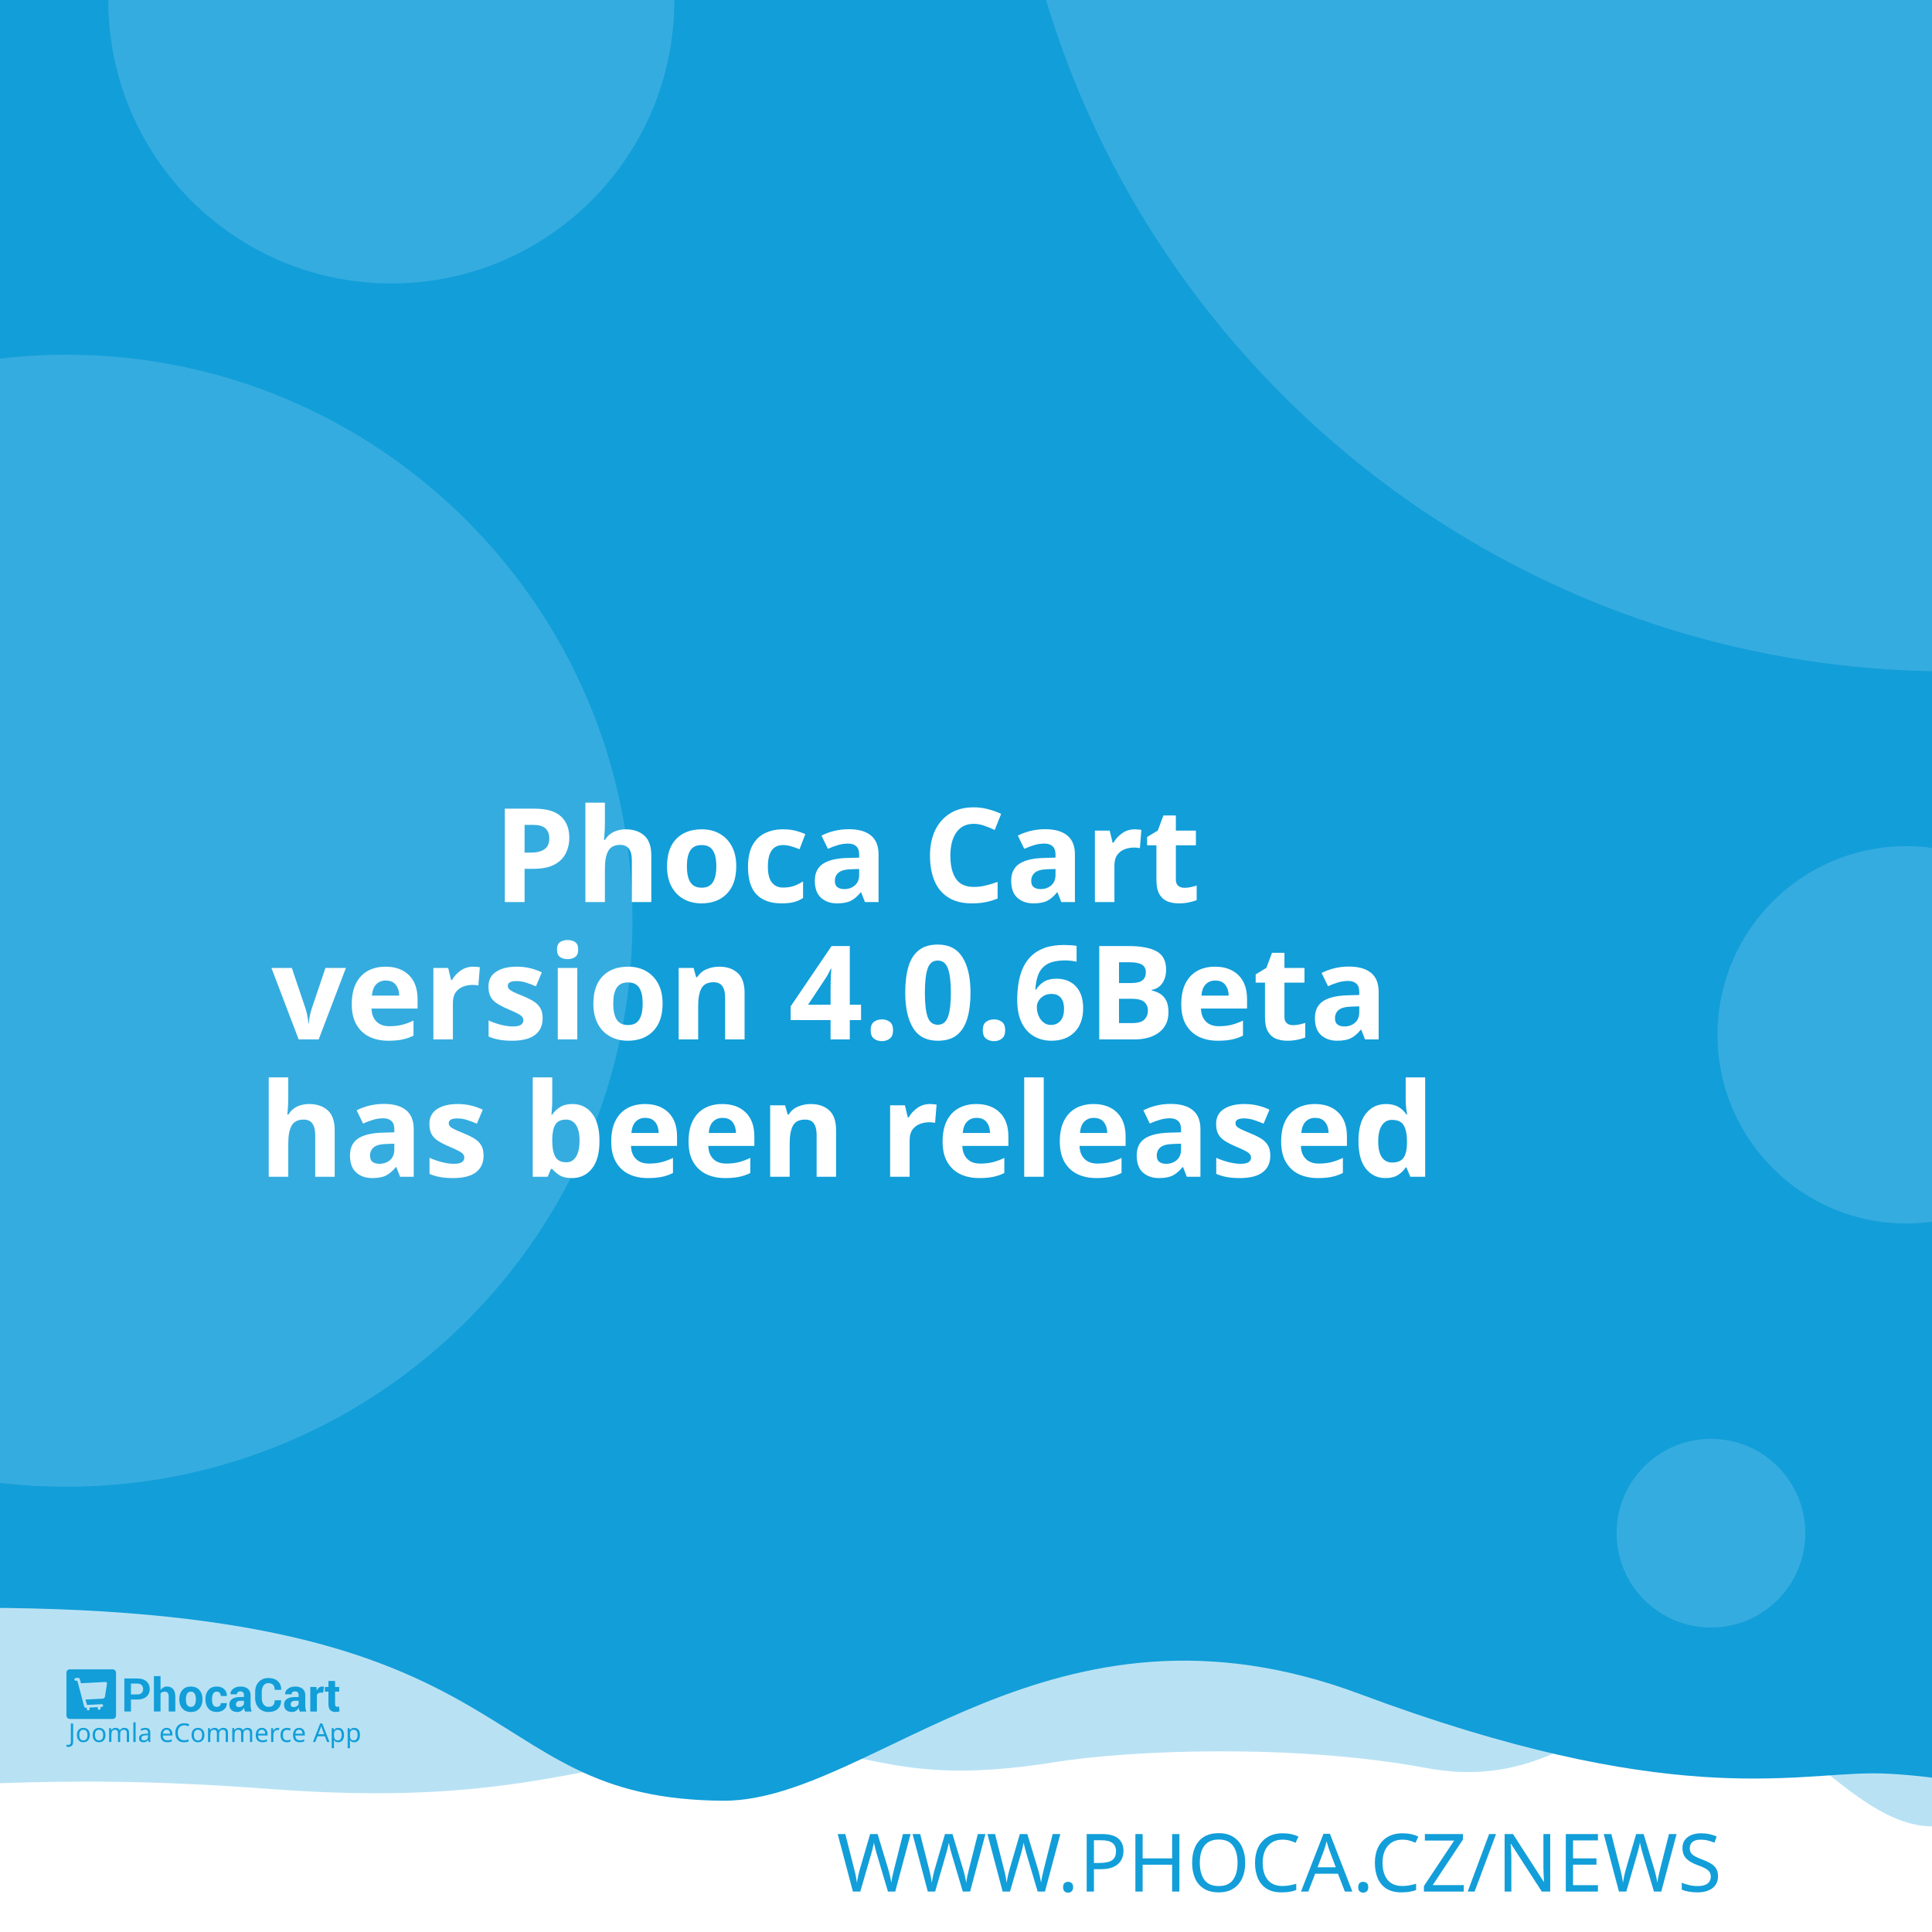
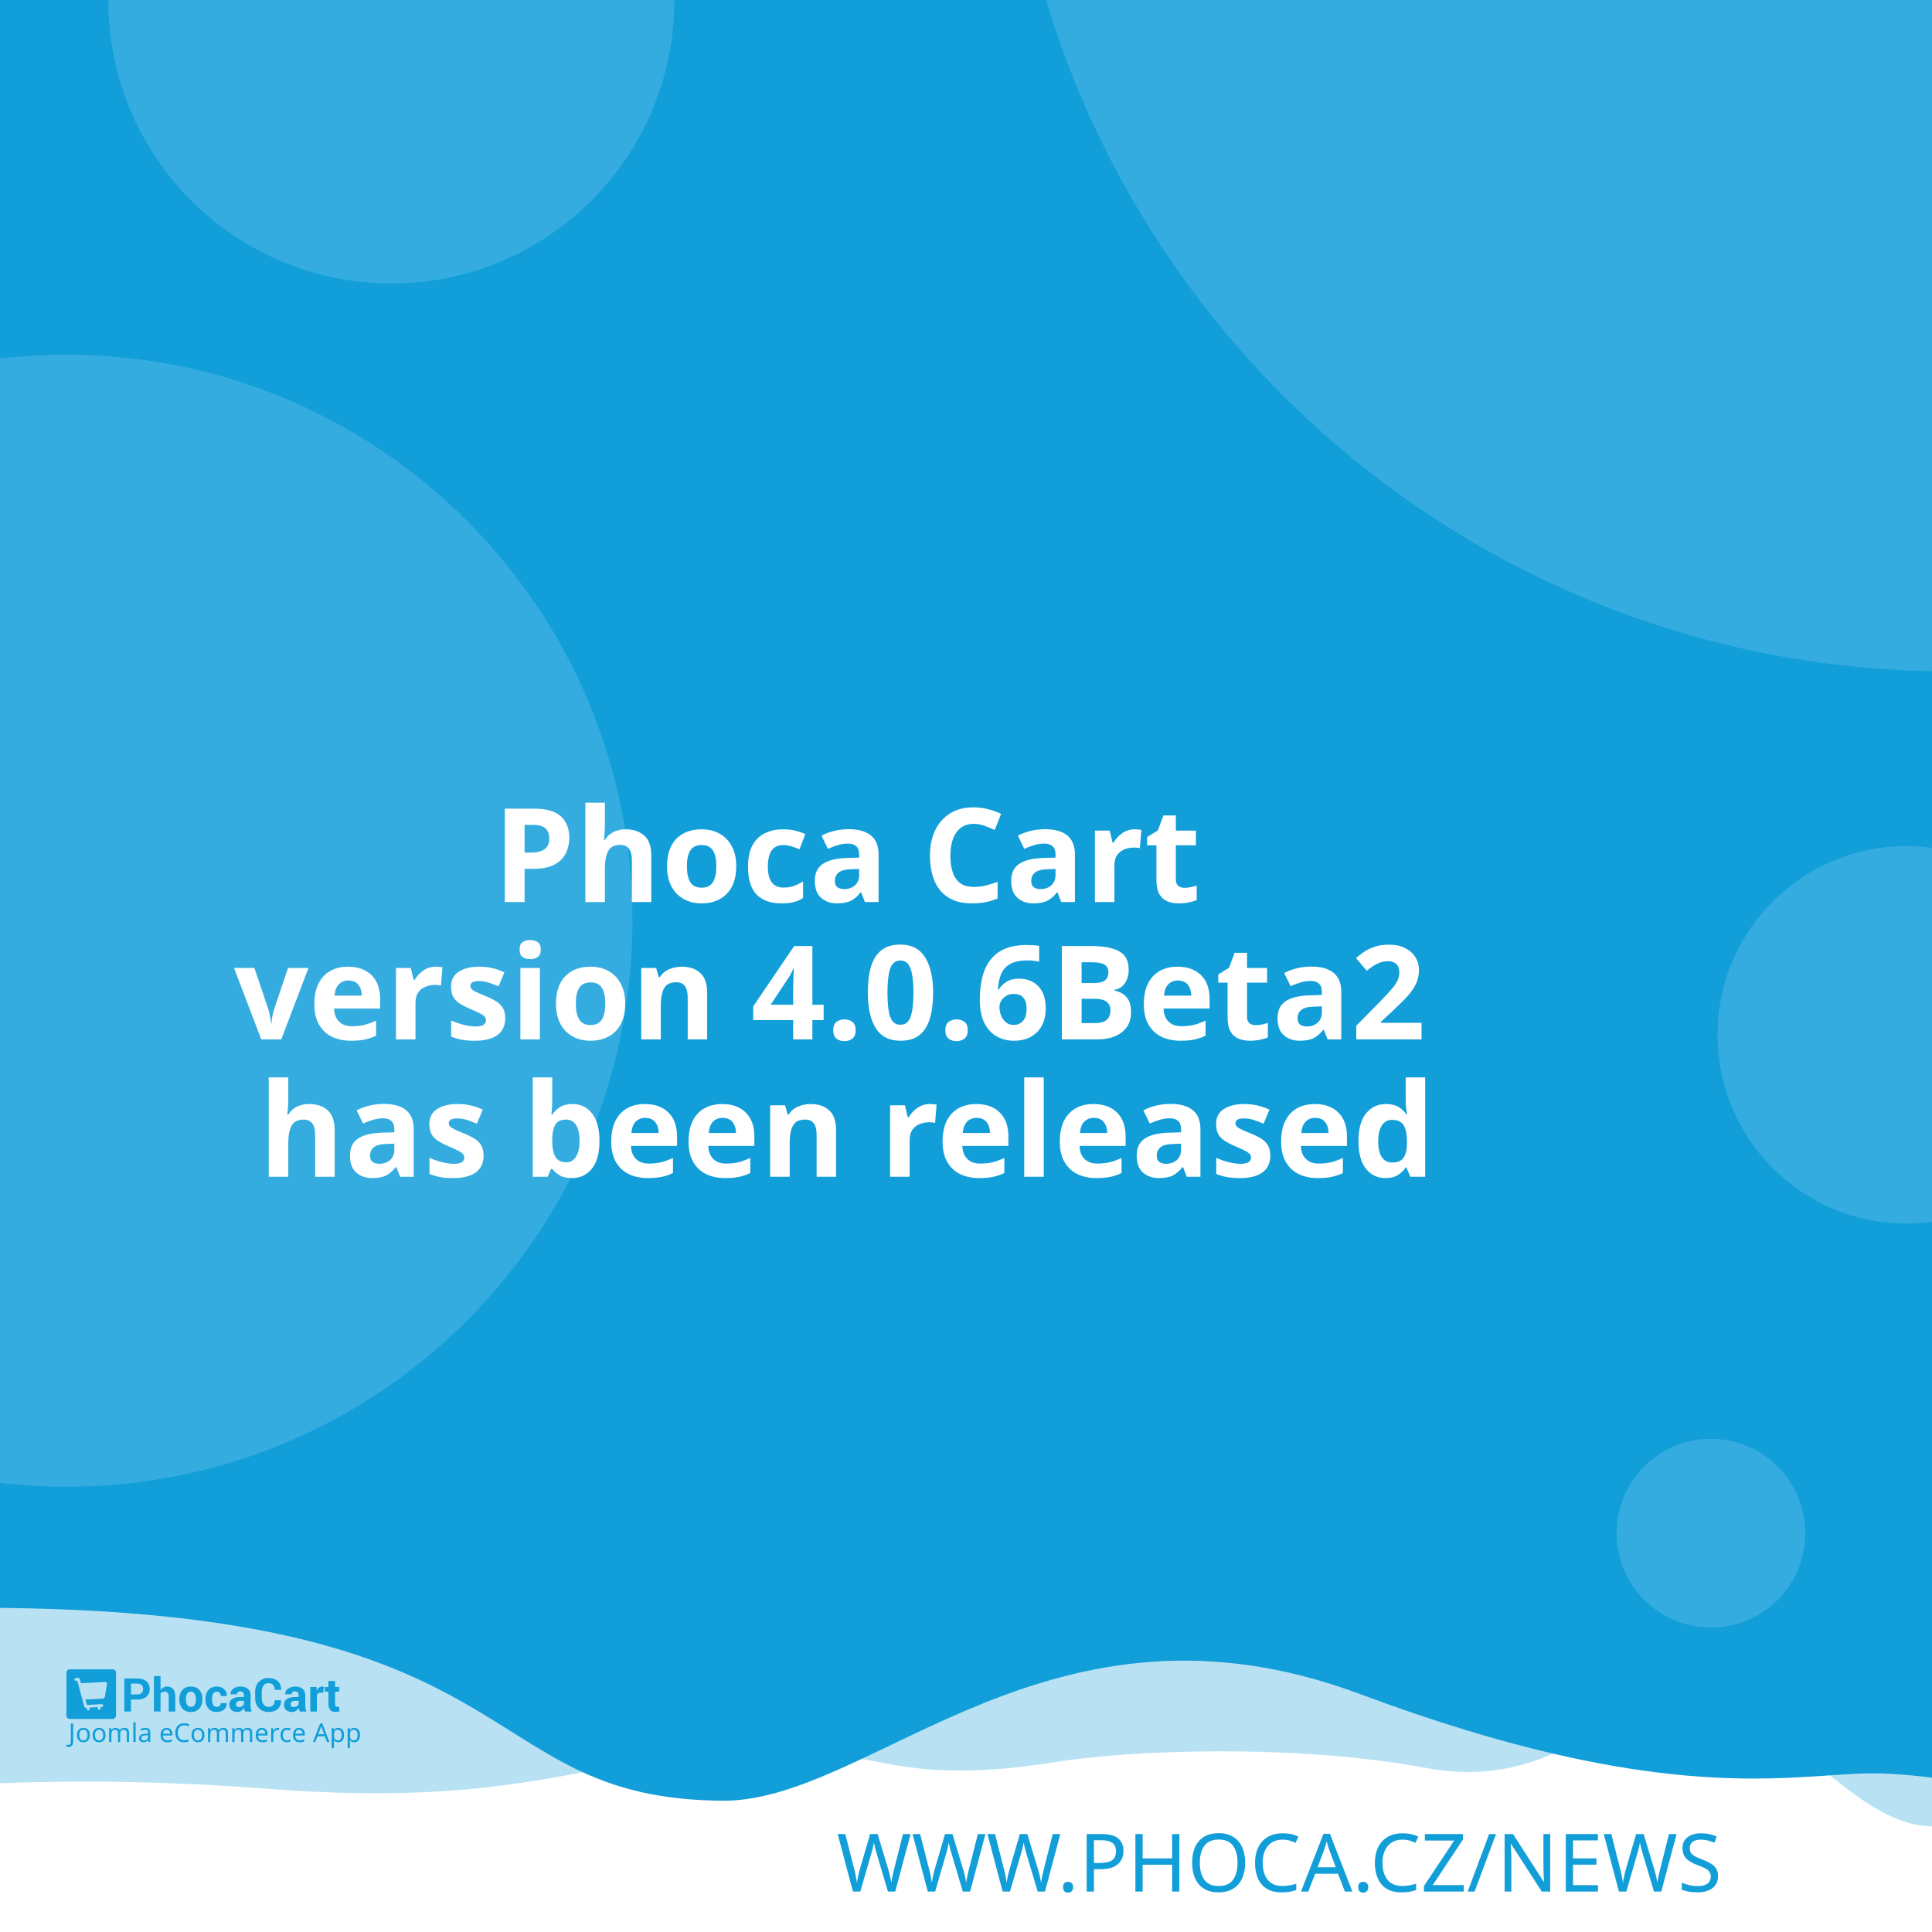
<svg xmlns="http://www.w3.org/2000/svg" width="512" height="512" viewBox="0 0 512 512" version="1.1" id="svg5">
  <defs id="defs2" />
  <g id="layer1">
    <path d="m -288.549,96.962 a 6.384,6.384 0 0 0 -6.384,6.384 v 81.087 a 6.384,6.384 0 0 0 6.384,6.384 h 81.083 a 6.384,6.384 0 0 0 6.384,-6.384 v -81.087 a 6.384,6.384 0 0 0 -6.384,-6.384 z m 16.084,16.188 c 0.591,-0.033 1.134,0.125 1.642,0.482 0.508,0.359 0.842,0.809 1.006,1.355 l 2.415,8.308 46.517,-2.44 c 0.829,-0.043 1.521,0.245 2.074,0.86 0.55,0.606 0.769,1.334 0.636,2.174 l -3.898,24.937 c -0.138,0.736 -0.57,1.497 -1.288,2.273 -0.719,0.787 -1.656,1.211 -2.797,1.272 l -32.861,1.721 3.038,10.253 27.775,-1.455 c 0.726,-0.04 1.351,0.178 1.887,0.648 0.523,0.483 0.803,1.086 0.844,1.812 0.038,0.726 -0.178,1.352 -0.648,1.887 -0.483,0.525 -1.086,0.806 -1.812,0.844 l -2.597,0.137 0.137,2.593 c 0.038,0.729 -0.178,1.356 -0.661,1.879 -0.472,0.535 -1.071,0.819 -1.8,0.856 -0.726,0.038 -1.353,-0.178 -1.879,-0.661 -0.535,-0.472 -0.814,-1.073 -0.852,-1.8 l -0.137,-2.593 -15.573,0.81 0.133,2.597 c 0.038,0.729 -0.176,1.356 -0.648,1.879 -0.483,0.535 -1.086,0.818 -1.812,0.856 -0.726,0.04 -1.352,-0.178 -1.887,-0.661 -0.525,-0.472 -0.806,-1.073 -0.844,-1.8 l -0.137,-2.597 -1.608,0.083 c -0.623,0.033 -1.193,-0.112 -1.721,-0.428 -0.515,-0.317 -0.883,-0.632 -1.11,-0.931 l -0.287,-0.507 -13.05,-49.343 -2.805,0.146 c -0.696,0.038 -1.312,-0.181 -1.858,-0.661 -0.545,-0.472 -0.835,-1.069 -0.873,-1.795 -0.038,-0.729 0.186,-1.353 0.682,-1.879 0.493,-0.535 1.083,-0.818 1.779,-0.856 z" style="fill:#ffffff;stroke-width:1;paint-order:stroke fill markers" id="path400" />
    <rect style="opacity:1;fill:#ffffff;stroke-width:5;stroke-linejoin:round;paint-order:stroke fill markers" id="rect723" width="512" height="512" x="0" y="0" />
    <path id="rect4460" style="opacity:0.3;fill:#129ed9;fill-opacity:1;stroke-width:5;stroke-linejoin:round;paint-order:stroke fill markers" d="M -256,4 H 768 v 480 c 0,0 -42.667,-10 -64,-10 -21.333,0 -42.408,10 -64,10 -21.592,0 -42.667,-10 -64,-10 -21.333,0 -42.408,10 -64,10 -21.592,0 -41.887,-34.701 -63.221,-34.701 -21.333,0 -35.645,25.795 -70.761,19.246 -35.116,-6.549 -78.862,-4.741 -98.515,-1.547 -47.289,7.533 -49.247,-6.724 -87.369,-3.311 -38.122,3.413 -56.921,15.193 -120.307,10.429 -63.387,-4.764 -84.091,0.698 -135.827,-0.116 -21.333,0 -42.408,10 -64,10 -21.592,0 -42.667,-10 -64,-10 -21.333,0 -64,10 -64,10 z" />
    <path id="rect4460-5" style="fill:#129ed9;fill-opacity:1;stroke-width:5;stroke-linejoin:round;paint-order:stroke fill markers" d="M -316,4.9999998e-7 H 708 V 480 c 0,0 -42.667,-10 -64,-10 -21.333,0 -42.408,10 -64,10 -21.592,0 -62.256,-10.048 -83.59,-10.048 -21.333,0 -54.449,9.448 -136.059,-21.03 -81.61,-30.478 -128.583,27.669 -167.971,28.291 -70.795,-0.042 -47.303,-54.288 -212.561,-50.983 C -185.439,429.534 -38.408,480 -60,480 c -21.592,0 -42.667,-10 -64,-10 -21.333,0 -42.408,10 -64,10 -21.592,0 -42.667,-10 -64,-10 -21.333,0 -64,10 -64,10 z" />
    <text xml:space="preserve" style="font-style:normal;font-weight:normal;font-size:21.333px;line-height:1.25;font-family:sans-serif;fill:#129ed9;fill-opacity:1;stroke:none" x="484.042" y="501.277" id="text2910-3-7">
      <tspan id="tspan2908-6-5" x="484.042" y="501.277" style="font-style:normal;font-variant:normal;font-weight:300;font-stretch:normal;font-size:21.333px;font-family:Montserrat;-inkscape-font-specification:'Montserrat Light';text-align:end;text-anchor:end;fill:#129ed9;fill-opacity:1">WWW.PHOCA.CZ/NEWS</tspan>
    </text>
    <text xml:space="preserve" style="font-style:normal;font-variant:normal;font-weight:600;font-stretch:normal;font-size:34.667px;line-height:1.05;font-family:Rubik;-inkscape-font-specification:'Rubik Semi-Bold';fill:#ffffff;fill-opacity:1;stroke:none" x="256" y="165" id="text11252">
      <tspan x="256" y="165" id="tspan403" style="text-align:center;text-anchor:middle" />
      <tspan x="256" y="202.659" style="font-size:34.667px;text-align:center;text-anchor:middle" id="tspan442" />
      <tspan x="256" y="239.059" style="font-size:34.667px;text-align:center;text-anchor:middle" id="tspan444">Phoca Cart</tspan>
-       <tspan x="256" y="275.459" id="tspan1992" style="font-size:34.667px;text-align:center;text-anchor:middle">version 4.0.6Beta
+       <tspan x="256" y="275.459" id="tspan1992" style="font-size:34.667px;text-align:center;text-anchor:middle">version 4.0.6Beta2
</tspan>
      <tspan x="256" y="311.859" id="tspan2906" style="font-size:34.667px;text-align:center;text-anchor:middle">has been released</tspan>
      <tspan x="256" y="348.259" id="tspan1994" style="font-size:34.667px" />
    </text>
    <circle style="opacity:0.15;fill:#ffffff;fill-opacity:1;stroke-width:5;stroke-linejoin:round;paint-order:stroke fill markers" id="path8376" cx="516.67" cy="-72.081" r="250" />
    <circle style="opacity:0.15;fill:#ffffff;fill-opacity:1;stroke-width:5;stroke-linejoin:round;paint-order:stroke fill markers" id="path8376-9" cx="17.604" cy="244" r="150" />
    <circle style="opacity:0.15;fill:#ffffff;fill-opacity:1;stroke-width:5;stroke-linejoin:round;paint-order:stroke fill markers" id="path8376-6" cx="103.704" cy="0.117" r="75" />
    <circle style="opacity:0.15;fill:#ffffff;fill-opacity:1;stroke-width:5;stroke-linejoin:round;paint-order:stroke fill markers" id="path8376-6-2" cx="505.168" cy="274.238" r="50" />
    <g id="g8950" transform="matrix(0.298069,0,0,0.298069,107.3348,335.2596)" style="fill:#129ed9;fill-opacity:1;stroke-width:3.355">
      <g id="g895" transform="translate(-301.0409,359.4151)" style="fill:#129ed9;fill-opacity:1;stroke-width:3.355">
        <g transform="matrix(1.3333,0,0,-1.3333,-75.59,850.15)" fill="#ffffff" image-rendering="optimizeQuality" id="g280" style="clip-rule:evenodd;fill:#129ed9;fill-opacity:1;stroke-width:8.934;shape-rendering:geometricPrecision">
          <path d="m 99.728,617.49 v -7.994 h -4.423 v 22.031 h 8.784 c 2.532,0 4.527,-0.646 5.979,-1.937 1.452,-1.291 2.181,-2.99 2.181,-5.097 0,-2.107 -0.729,-3.801 -2.181,-5.082 -1.452,-1.281 -3.446,-1.921 -5.979,-1.921 z m 0,3.408 h 4.361 c 1.23,0 2.165,0.336 2.801,1.002 0.635,0.671 0.951,1.523 0.951,2.561 0,1.059 -0.315,1.932 -0.946,2.623 -0.63,0.687 -1.566,1.033 -2.806,1.033 H 99.728 Z" id="path262" style="fill:#129ed9;fill-opacity:1;stroke-width:3.355" />
          <path d="m 119.45,623.79 c 0.517,0.749 1.147,1.327 1.891,1.746 0.749,0.418 1.576,0.63 2.485,0.63 1.705,0 3.043,-0.568 4.02,-1.704 0.971,-1.131 1.457,-2.887 1.457,-5.252 v -9.714 h -4.418 v 9.76 c 0,1.276 -0.227,2.174 -0.677,2.706 -0.445,0.532 -1.116,0.795 -2.005,0.795 -0.605,0 -1.137,-0.108 -1.602,-0.325 -0.465,-0.217 -0.847,-0.522 -1.152,-0.919 v -12.017 h -4.418 v 23.611 h 4.418 z" id="path264" style="fill:#129ed9;fill-opacity:1;stroke-width:3.355" />
          <path d="m 131.96,617.83 c 0,2.438 0.682,4.436 2.046,5.996 1.359,1.554 3.25,2.334 5.663,2.334 2.418,0 4.315,-0.774 5.689,-2.329 1.375,-1.549 2.062,-3.553 2.062,-6.001 v -0.32 c 0,-2.458 -0.687,-4.462 -2.051,-6.011 -1.369,-1.544 -3.261,-2.319 -5.674,-2.319 -2.418,0 -4.315,0.775 -5.684,2.319 -1.364,1.549 -2.051,3.553 -2.051,6.011 z m 4.408,-0.31 c 0,-1.487 0.264,-2.68 0.785,-3.584 0.527,-0.899 1.375,-1.348 2.542,-1.348 1.142,0 1.979,0.454 2.506,1.358 0.532,0.904 0.796,2.097 0.796,3.574 v 0.315 c 0,1.446 -0.269,2.629 -0.801,3.542 -0.537,0.914 -1.38,1.374 -2.527,1.374 -1.142,0 -1.979,-0.46 -2.506,-1.379 -0.532,-0.919 -0.796,-2.102 -0.796,-3.537 z" id="path266" style="fill:#129ed9;fill-opacity:1;stroke-width:3.355" />
          <path d="m 157.01,612.59 c 0.79,0 1.421,0.227 1.891,0.682 0.475,0.454 0.713,1.064 0.713,1.828 h 4.015 l 0.041,-0.093 c 0.041,-1.653 -0.579,-3.037 -1.871,-4.152 -1.287,-1.116 -2.883,-1.673 -4.79,-1.673 -2.439,0 -4.325,0.769 -5.648,2.314 -1.318,1.544 -1.979,3.522 -1.979,5.944 v 0.449 c 0,2.412 0.656,4.395 1.974,5.944 1.317,1.554 3.198,2.329 5.638,2.329 2.02,0 3.648,-0.573 4.883,-1.725 1.235,-1.151 1.835,-2.664 1.793,-4.539 l -0.031,-0.088 h -4.026 c 0,0.842 -0.233,1.544 -0.698,2.107 -0.46,0.558 -1.101,0.837 -1.922,0.837 -1.168,0 -1.995,-0.454 -2.475,-1.358 -0.476,-0.904 -0.718,-2.071 -0.718,-3.496 v -0.454 c 0,-1.456 0.243,-2.628 0.718,-3.522 0.48,-0.888 1.312,-1.332 2.491,-1.332" id="path268" style="fill:#129ed9;fill-opacity:1;stroke-width:3.355" />
          <path d="m 175.8,609.49 c -0.165,0.372 -0.305,0.764 -0.419,1.183 -0.119,0.413 -0.202,0.837 -0.248,1.27 -0.455,-0.8 -1.054,-1.456 -1.798,-1.978 -0.739,-0.521 -1.628,-0.785 -2.656,-0.785 -1.715,0 -3.038,0.439 -3.963,1.322 -0.93,0.883 -1.395,2.086 -1.395,3.604 0,1.606 0.62,2.845 1.855,3.729 1.235,0.883 3.038,1.322 5.41,1.322 h 2.47 v 1.301 c 0,0.785 -0.207,1.394 -0.62,1.828 -0.413,0.434 -1.023,0.651 -1.834,0.651 -0.713,0 -1.266,-0.175 -1.653,-0.522 -0.393,-0.346 -0.584,-0.826 -0.584,-1.446 l -4.268,0.016 -0.016,0.093 c -0.072,1.379 0.527,2.572 1.798,3.579 1.271,1.002 2.946,1.503 5.013,1.503 1.958,0 3.545,-0.496 4.769,-1.492 1.22,-0.992 1.829,-2.406 1.829,-4.24 v -6.76 c 0,-0.769 0.062,-1.492 0.176,-2.164 0.119,-0.676 0.299,-1.348 0.553,-2.014 z m -4.046,2.943 c 0.78,0 1.468,0.191 2.077,0.574 0.605,0.382 1.013,0.826 1.225,1.332 v 2.308 h -2.47 c -0.935,0 -1.648,-0.232 -2.134,-0.702 -0.481,-0.47 -0.724,-1.033 -0.724,-1.699 0,-0.542 0.181,-0.981 0.542,-1.312 0.367,-0.336 0.858,-0.501 1.483,-0.501" id="path270" style="fill:#129ed9;fill-opacity:1;stroke-width:3.355" />
          <path d="m 199.84,617.01 0.031,-0.088 c 0.041,-2.37 -0.682,-4.25 -2.17,-5.645 -1.488,-1.394 -3.555,-2.091 -6.201,-2.091 -2.656,0 -4.811,0.852 -6.464,2.556 -1.653,1.704 -2.486,3.894 -2.486,6.579 v 4.369 c 0,2.67 0.812,4.86 2.424,6.574 1.617,1.715 3.715,2.572 6.299,2.572 2.723,0 4.852,-0.697 6.386,-2.097 1.535,-1.399 2.284,-3.305 2.243,-5.717 l -0.031,-0.088 h -4.299 c 0,1.451 -0.346,2.561 -1.044,3.336 -0.698,0.769 -1.783,1.157 -3.255,1.157 -1.323,0 -2.372,-0.537 -3.147,-1.606 -0.78,-1.074 -1.168,-2.438 -1.168,-4.1 v -4.39 c 0,-1.683 0.408,-3.057 1.225,-4.131 0.822,-1.069 1.922,-1.606 3.317,-1.606 1.38,0 2.403,0.372 3.064,1.11 0.661,0.744 0.992,1.844 0.992,3.305 z" id="path272" style="fill:#129ed9;fill-opacity:1;stroke-width:3.355" />
          <path d="m 212.27,609.49 c -0.165,0.372 -0.305,0.764 -0.419,1.183 -0.119,0.413 -0.202,0.837 -0.248,1.27 -0.455,-0.8 -1.054,-1.456 -1.798,-1.978 -0.739,-0.521 -1.628,-0.785 -2.656,-0.785 -1.716,0 -3.038,0.439 -3.963,1.322 -0.93,0.883 -1.395,2.086 -1.395,3.604 0,1.606 0.62,2.845 1.855,3.729 1.235,0.883 3.039,1.322 5.41,1.322 h 2.47 v 1.301 c 0,0.785 -0.207,1.394 -0.62,1.828 -0.413,0.434 -1.023,0.651 -1.834,0.651 -0.713,0 -1.266,-0.175 -1.654,-0.522 -0.393,-0.346 -0.584,-0.826 -0.584,-1.446 l -4.268,0.016 -0.016,0.093 c -0.072,1.379 0.527,2.572 1.798,3.579 1.271,1.002 2.945,1.503 5.013,1.503 1.958,0 3.545,-0.496 4.769,-1.492 1.22,-0.992 1.829,-2.406 1.829,-4.24 v -6.76 c 0,-0.769 0.062,-1.492 0.176,-2.164 0.119,-0.676 0.3,-1.348 0.553,-2.014 z m -4.046,2.943 c 0.78,0 1.468,0.191 2.077,0.574 0.605,0.382 1.013,0.826 1.224,1.332 v 2.308 h -2.47 c -0.935,0 -1.649,-0.232 -2.134,-0.702 -0.481,-0.47 -0.723,-1.033 -0.723,-1.699 0,-0.542 0.181,-0.981 0.542,-1.312 0.367,-0.336 0.858,-0.501 1.483,-0.501" id="path274" style="fill:#129ed9;fill-opacity:1;stroke-width:3.355" />
          <path d="m 227.92,622.06 -1.617,0.046 c -0.656,0 -1.199,-0.134 -1.623,-0.408 -0.423,-0.274 -0.744,-0.656 -0.966,-1.152 v -11.052 h -4.408 v 16.36 h 4.103 l 0.196,-2.422 c 0.382,0.857 0.883,1.528 1.494,2.009 0.61,0.48 1.312,0.723 2.108,0.723 0.223,0 0.429,-0.015 0.615,-0.052 0.186,-0.036 0.377,-0.077 0.568,-0.129 z" id="path276" style="fill:#129ed9;fill-opacity:1;stroke-width:3.355" />
          <path d="m 235.83,629.86 v -4.007 h 2.754 v -3.099 H 235.83 v -8.33 c 0,-0.635 0.129,-1.09 0.393,-1.363 0.263,-0.274 0.615,-0.408 1.059,-0.408 0.232,0 0.434,0.01 0.599,0.036 0.166,0.026 0.362,0.072 0.579,0.129 l 0.383,-3.181 c -0.445,-0.155 -0.878,-0.268 -1.302,-0.341 -0.424,-0.078 -0.884,-0.114 -1.38,-0.114 -1.524,0 -2.697,0.418 -3.519,1.255 -0.822,0.837 -1.235,2.159 -1.235,3.977 v 8.34 h -2.392 v 3.099 h 2.392 v 4.007 z" id="path278" style="fill:#129ed9;fill-opacity:1;stroke-width:3.355" />
        </g>
        <g fill="#ffffff" fill-rule="evenodd" image-rendering="optimizeQuality" stroke-width="1.934" aria-label="Joomla eCommerce App" id="g318" style="clip-rule:evenodd;fill:#129ed9;fill-opacity:1;shape-rendering:geometricPrecision">
          <path d="M 1.704,69 Q 1.151,69 0.736,68.908 0.321,68.839 -0.002,68.7 v -1.752 q 0.369,0.092 0.784,0.161 0.415,0.069 0.876,0.069 0.576,0 1.083,-0.231 0.53,-0.231 0.853,-0.807 0.323,-0.576 0.323,-1.614 v -16.368 h 2.075 v 16.206 q 0,2.374 -1.176,3.504 -1.176,1.13 -3.112,1.13 z" id="path282" style="fill:#129ed9;fill-opacity:1;stroke-width:1.934" />
          <path d="m 20.792,58.419 q 0,3.066 -1.568,4.749 -1.545,1.683 -4.196,1.683 -1.637,0 -2.928,-0.738 -1.268,-0.761 -2.006,-2.19 -0.738,-1.452 -0.738,-3.504 0,-3.066 1.545,-4.726 1.545,-1.66 4.196,-1.66 1.683,0 2.951,0.761 1.291,0.738 2.006,2.167 0.738,1.406 0.738,3.458 z m -9.336,0 q 0,2.19 0.853,3.481 0.876,1.268 2.766,1.268 1.867,0 2.743,-1.268 0.876,-1.291 0.876,-3.481 0,-2.19 -0.876,-3.435 -0.876,-1.245 -2.766,-1.245 -1.89,0 -2.743,1.245 -0.853,1.245 -0.853,3.435 z" id="path284" style="fill:#129ed9;fill-opacity:1;stroke-width:1.934" />
          <path d="m 34.739,58.419 q 0,3.066 -1.568,4.749 -1.545,1.683 -4.196,1.683 -1.637,0 -2.928,-0.738 -1.268,-0.761 -2.006,-2.19 -0.738,-1.452 -0.738,-3.504 0,-3.066 1.545,-4.726 1.545,-1.66 4.196,-1.66 1.683,0 2.951,0.761 1.291,0.738 2.006,2.167 0.738,1.406 0.738,3.458 z m -9.336,0 q 0,2.19 0.853,3.481 0.876,1.268 2.766,1.268 1.867,0 2.743,-1.268 0.876,-1.291 0.876,-3.481 0,-2.19 -0.876,-3.435 -0.876,-1.245 -2.766,-1.245 -1.89,0 -2.743,1.245 -0.853,1.245 -0.853,3.435 z" id="path286" style="fill:#129ed9;fill-opacity:1;stroke-width:1.934" />
          <path d="m 51.499,52.033 q 2.098,0 3.135,1.083 1.037,1.06 1.037,3.458 V 64.62 H 53.666 v -7.953 q 0,-2.928 -2.513,-2.928 -1.798,0 -2.582,1.037 -0.761,1.037 -0.761,3.02 V 64.62 h -2.006 v -7.953 q 0,-2.928 -2.536,-2.928 -1.867,0 -2.582,1.153 -0.715,1.153 -0.715,3.32 v 6.409 h -2.029 v -12.356 h 1.637 l 0.3,1.683 h 0.115 q 0.576,-0.968 1.545,-1.429 0.991,-0.484 2.098,-0.484 2.905,0 3.781,2.075 h 0.115 q 0.622,-1.06 1.683,-1.568 1.083,-0.507 2.282,-0.507 z" id="path288" style="fill:#129ed9;fill-opacity:1;stroke-width:1.934" />
          <path d="M 61.527,64.62 H 59.498 V 47.1 h 2.029 z" id="path290" style="fill:#129ed9;fill-opacity:1;stroke-width:1.934" />
          <path d="m 70.126,52.056 q 2.259,0 3.343,0.991 1.083,0.991 1.083,3.158 v 8.414 h -1.475 l -0.392,-1.752 h -0.092 q -0.807,1.014 -1.706,1.498 -0.876,0.484 -2.444,0.484 -1.683,0 -2.789,-0.876 -1.107,-0.899 -1.107,-2.789 0,-1.844 1.452,-2.836 1.452,-1.014 4.472,-1.107 l 2.098,-0.069 v -0.738 q 0,-1.545 -0.669,-2.144 -0.669,-0.599 -1.89,-0.599 -0.968,0 -1.844,0.3 -0.876,0.277 -1.637,0.645 l -0.622,-1.522 q 0.807,-0.438 1.913,-0.738 1.107,-0.323 2.305,-0.323 z m 0.599,6.593 q -2.305,0.092 -3.204,0.738 -0.876,0.645 -0.876,1.821 0,1.037 0.622,1.522 0.645,0.484 1.637,0.484 1.568,0 2.605,-0.853 1.037,-0.876 1.037,-2.674 v -1.107 z" id="path292" style="fill:#129ed9;fill-opacity:1;stroke-width:1.934" />
          <path d="m 89.144,52.033 q 1.591,0 2.72,0.692 1.153,0.692 1.752,1.96 0.622,1.245 0.622,2.928 v 1.222 h -8.46 q 0.046,2.098 1.06,3.204 1.037,1.083 2.882,1.083 1.176,0 2.075,-0.207 0.922,-0.231 1.89,-0.645 v 1.775 q -0.945,0.415 -1.867,0.599 -0.922,0.207 -2.19,0.207 -1.752,0 -3.112,-0.715 -1.337,-0.715 -2.098,-2.121 -0.738,-1.429 -0.738,-3.481 0,-2.029 0.669,-3.481 0.692,-1.452 1.913,-2.236 1.245,-0.784 2.882,-0.784 z m -0.023,1.66 q -1.452,0 -2.305,0.945 -0.83,0.922 -0.991,2.582 h 6.293 q -0.023,-1.568 -0.738,-2.536 -0.715,-0.991 -2.259,-0.991 z" id="path294" style="fill:#129ed9;fill-opacity:1;stroke-width:1.934" />
          <path d="m 104.71,49.751 q -2.651,0 -4.173,1.775 -1.522,1.775 -1.522,4.864 0,3.066 1.406,4.864 1.429,1.775 4.265,1.775 1.083,0 2.052,-0.184 0.968,-0.184 1.89,-0.461 v 1.798 q -0.922,0.346 -1.913,0.507 -0.968,0.161 -2.328,0.161 -2.513,0 -4.196,-1.037 -1.683,-1.037 -2.536,-2.951 -0.83,-1.913 -0.83,-4.495 0,-2.49 0.899,-4.38 0.922,-1.913 2.697,-2.974 1.775,-1.083 4.311,-1.083 2.605,0 4.541,0.968 l -0.83,1.752 q -0.761,-0.346 -1.706,-0.622 -0.922,-0.277 -2.029,-0.277 z" id="path296" style="fill:#129ed9;fill-opacity:1;stroke-width:1.934" />
          <path d="m 122.69,58.419 q 0,3.066 -1.568,4.749 -1.545,1.683 -4.196,1.683 -1.637,0 -2.928,-0.738 -1.268,-0.761 -2.006,-2.19 -0.738,-1.452 -0.738,-3.504 0,-3.066 1.545,-4.726 1.545,-1.66 4.196,-1.66 1.683,0 2.951,0.761 1.291,0.738 2.006,2.167 0.738,1.406 0.738,3.458 z m -9.336,0 q 0,2.19 0.853,3.481 0.876,1.268 2.766,1.268 1.867,0 2.743,-1.268 0.876,-1.291 0.876,-3.481 0,-2.19 -0.876,-3.435 -0.876,-1.245 -2.766,-1.245 -1.89,0 -2.743,1.245 -0.853,1.245 -0.853,3.435 z" id="path298" style="fill:#129ed9;fill-opacity:1;stroke-width:1.934" />
          <path d="m 139.45,52.033 q 2.098,0 3.135,1.083 1.037,1.06 1.037,3.458 V 64.62 h -2.006 v -7.953 q 0,-2.928 -2.513,-2.928 -1.798,0 -2.582,1.037 -0.761,1.037 -0.761,3.02 V 64.62 h -2.006 v -7.953 q 0,-2.928 -2.536,-2.928 -1.867,0 -2.582,1.153 -0.715,1.153 -0.715,3.32 v 6.409 h -2.029 v -12.356 h 1.637 l 0.3,1.683 h 0.115 q 0.576,-0.968 1.545,-1.429 0.991,-0.484 2.098,-0.484 2.905,0 3.781,2.075 h 0.115 q 0.622,-1.06 1.683,-1.568 1.083,-0.507 2.282,-0.507 z" id="path300" style="fill:#129ed9;fill-opacity:1;stroke-width:1.934" />
          <path d="m 161,52.033 q 2.098,0 3.135,1.083 1.037,1.06 1.037,3.458 V 64.62 h -2.006 v -7.953 q 0,-2.928 -2.513,-2.928 -1.798,0 -2.582,1.037 -0.761,1.037 -0.761,3.02 V 64.62 h -2.006 v -7.953 q 0,-2.928 -2.536,-2.928 -1.867,0 -2.582,1.153 -0.715,1.153 -0.715,3.32 v 6.409 h -2.029 v -12.356 h 1.637 l 0.3,1.683 h 0.115 q 0.576,-0.968 1.545,-1.429 0.991,-0.484 2.098,-0.484 2.905,0 3.781,2.075 h 0.115 q 0.622,-1.06 1.683,-1.568 1.083,-0.507 2.282,-0.507 z" id="path302" style="fill:#129ed9;fill-opacity:1;stroke-width:1.934" />
          <path d="m 173.77,52.033 q 1.591,0 2.72,0.692 1.153,0.692 1.752,1.96 0.622,1.245 0.622,2.928 v 1.222 h -8.46 q 0.046,2.098 1.06,3.204 1.037,1.083 2.882,1.083 1.176,0 2.075,-0.207 0.922,-0.231 1.89,-0.645 v 1.775 q -0.945,0.415 -1.867,0.599 -0.922,0.207 -2.19,0.207 -1.752,0 -3.112,-0.715 -1.337,-0.715 -2.098,-2.121 -0.738,-1.429 -0.738,-3.481 0,-2.029 0.669,-3.481 0.692,-1.452 1.913,-2.236 1.245,-0.784 2.882,-0.784 z m -0.023,1.66 q -1.452,0 -2.305,0.945 -0.83,0.922 -0.991,2.582 h 6.293 q -0.023,-1.568 -0.738,-2.536 -0.715,-0.991 -2.259,-0.991 z" id="path304" style="fill:#129ed9;fill-opacity:1;stroke-width:1.934" />
          <path d="m 187.76,52.033 q 0.346,0 0.738,0.046 0.415,0.023 0.715,0.092 l -0.254,1.867 q -0.3,-0.069 -0.669,-0.115 -0.346,-0.046 -0.669,-0.046 -0.945,0 -1.775,0.53 -0.83,0.507 -1.337,1.452 -0.484,0.922 -0.484,2.167 v 6.593 h -2.029 v -12.356 h 1.66 l 0.231,2.259 h 0.092 q 0.599,-1.014 1.545,-1.752 0.945,-0.738 2.236,-0.738 z" id="path306" style="fill:#129ed9;fill-opacity:1;stroke-width:1.934" />
          <path d="m 196.02,64.851 q -1.637,0 -2.928,-0.669 -1.268,-0.669 -2.006,-2.075 -0.715,-1.406 -0.715,-3.596 0,-2.282 0.761,-3.712 0.761,-1.429 2.052,-2.098 1.314,-0.669 2.974,-0.669 0.945,0 1.821,0.207 0.876,0.184 1.429,0.461 l -0.622,1.683 q -0.553,-0.207 -1.291,-0.392 -0.738,-0.184 -1.383,-0.184 -3.642,0 -3.642,4.68 0,2.236 0.876,3.435 0.899,1.176 2.651,1.176 1.014,0 1.775,-0.207 0.784,-0.207 1.429,-0.507 v 1.798 q -0.622,0.323 -1.383,0.484 -0.738,0.184 -1.798,0.184 z" id="path308" style="fill:#129ed9;fill-opacity:1;stroke-width:1.934" />
          <path d="m 206.9,52.033 q 1.591,0 2.72,0.692 1.153,0.692 1.752,1.96 0.622,1.245 0.622,2.928 v 1.222 h -8.46 q 0.046,2.098 1.06,3.204 1.037,1.083 2.882,1.083 1.176,0 2.075,-0.207 0.922,-0.231 1.89,-0.645 v 1.775 q -0.945,0.415 -1.867,0.599 -0.922,0.207 -2.19,0.207 -1.752,0 -3.112,-0.715 -1.337,-0.715 -2.098,-2.121 -0.738,-1.429 -0.738,-3.481 0,-2.029 0.669,-3.481 0.692,-1.452 1.913,-2.236 1.245,-0.784 2.882,-0.784 z m -0.023,1.66 q -1.452,0 -2.305,0.945 -0.83,0.922 -0.991,2.582 h 6.293 q -0.023,-1.568 -0.738,-2.536 -0.715,-0.991 -2.259,-0.991 z" id="path310" style="fill:#129ed9;fill-opacity:1;stroke-width:1.934" />
          <path d="m 231.73,64.62 -1.983,-5.095 h -6.524 l -1.96,5.095 h -2.098 l 6.432,-16.529 h 1.867 l 6.409,16.529 z m -4.449,-11.918 q -0.069,-0.184 -0.231,-0.669 -0.161,-0.484 -0.323,-0.991 -0.138,-0.53 -0.231,-0.807 -0.161,0.715 -0.369,1.406 -0.207,0.669 -0.346,1.06 l -1.867,4.979 h 5.21 z" id="path312" style="fill:#129ed9;fill-opacity:1;stroke-width:1.934" />
          <path d="m 241.73,52.033 q 2.282,0 3.665,1.591 1.406,1.591 1.406,4.795 0,3.158 -1.406,4.795 -1.383,1.637 -3.688,1.637 -1.429,0 -2.374,-0.53 -0.922,-0.553 -1.452,-1.268 h -0.138 q 0.046,0.392 0.092,0.991 0.046,0.599 0.046,1.037 v 5.072 h -2.029 v -17.889 h 1.66 l 0.277,1.683 h 0.092 q 0.553,-0.807 1.452,-1.36 0.899,-0.553 2.397,-0.553 z m -0.369,1.706 q -1.89,0 -2.674,1.06 -0.761,1.06 -0.807,3.227 v 0.392 q 0,2.282 0.738,3.527 0.761,1.222 2.789,1.222 1.13,0 1.844,-0.622 0.738,-0.622 1.083,-1.683 0.369,-1.083 0.369,-2.467 0,-2.121 -0.83,-3.389 -0.807,-1.268 -2.513,-1.268 z" id="path314" style="fill:#129ed9;fill-opacity:1;stroke-width:1.934" />
          <path d="m 255.91,52.033 q 2.282,0 3.665,1.591 1.406,1.591 1.406,4.795 0,3.158 -1.406,4.795 -1.383,1.637 -3.688,1.637 -1.429,0 -2.374,-0.53 -0.922,-0.553 -1.452,-1.268 h -0.138 q 0.046,0.392 0.092,0.991 0.046,0.599 0.046,1.037 v 5.072 h -2.029 v -17.889 h 1.66 l 0.277,1.683 h 0.092 q 0.553,-0.807 1.452,-1.36 0.899,-0.553 2.397,-0.553 z m -0.369,1.706 q -1.89,0 -2.674,1.06 -0.761,1.06 -0.807,3.227 v 0.392 q 0,2.282 0.738,3.527 0.761,1.222 2.789,1.222 1.13,0 1.844,-0.622 0.738,-0.622 1.083,-1.683 0.369,-1.083 0.369,-2.467 0,-2.121 -0.83,-3.389 -0.807,-1.268 -2.513,-1.268 z" id="path316" style="fill:#129ed9;fill-opacity:1;stroke-width:1.934" />
        </g>
        <path d="M 3,0 A 3,3 0 0 0 0,3 v 38.107 a 3,3 0 0 0 3,3 h 38.105 a 3,3 0 0 0 3,-3 V 3 a 3,3 0 0 0 -3,-3 z m 7.559,7.607 c 0.278,-0.015 0.533,0.059 0.771,0.227 0.239,0.169 0.396,0.38 0.473,0.637 l 1.135,3.904 21.861,-1.147 c 0.39,-0.02 0.715,0.115 0.975,0.404 0.259,0.285 0.361,0.627 0.299,1.022 l -1.832,11.719 c -0.065,0.346 -0.268,0.703 -0.605,1.068 -0.338,0.37 -0.778,0.569 -1.315,0.598 l -15.443,0.809 1.428,4.818 13.053,-0.684 c 0.341,-0.019 0.635,0.084 0.887,0.305 0.246,0.227 0.378,0.51 0.396,0.852 0.018,0.341 -0.084,0.635 -0.305,0.887 -0.227,0.247 -0.51,0.379 -0.852,0.396 l -1.221,0.064 0.064,1.219 c 0.018,0.343 -0.084,0.637 -0.311,0.883 -0.222,0.252 -0.503,0.385 -0.846,0.402 -0.341,0.018 -0.636,-0.084 -0.883,-0.311 -0.252,-0.222 -0.383,-0.504 -0.4,-0.846 l -0.064,-1.219 -7.318,0.381 0.062,1.221 c 0.018,0.343 -0.083,0.637 -0.305,0.883 -0.227,0.252 -0.51,0.384 -0.852,0.402 -0.341,0.019 -0.635,-0.084 -0.887,-0.311 -0.247,-0.222 -0.379,-0.504 -0.396,-0.846 l -0.064,-1.221 -0.756,0.039 c -0.293,0.015 -0.561,-0.052 -0.809,-0.201 -0.242,-0.149 -0.415,-0.297 -0.521,-0.438 l -0.135,-0.238 -6.133,-23.189 -1.318,0.068 C 8.066,10.184 7.776,10.082 7.52,9.856 7.263,9.634 7.127,9.354 7.11,9.012 7.092,8.67 7.197,8.377 7.43,8.13 7.661,7.878 7.939,7.745 8.266,7.727 Z" fill="#ffffff" style="fill:#129ed9;fill-opacity:1;stroke-width:8.934;paint-order:stroke fill markers" id="path334" />
      </g>
    </g>
    <circle style="opacity:0.15;fill:#ffffff;fill-opacity:1;stroke-width:5;stroke-linejoin:round;paint-order:stroke fill markers" id="path8376-6-2-1" cx="453.421" cy="406.309" r="25" />
  </g>
</svg>
